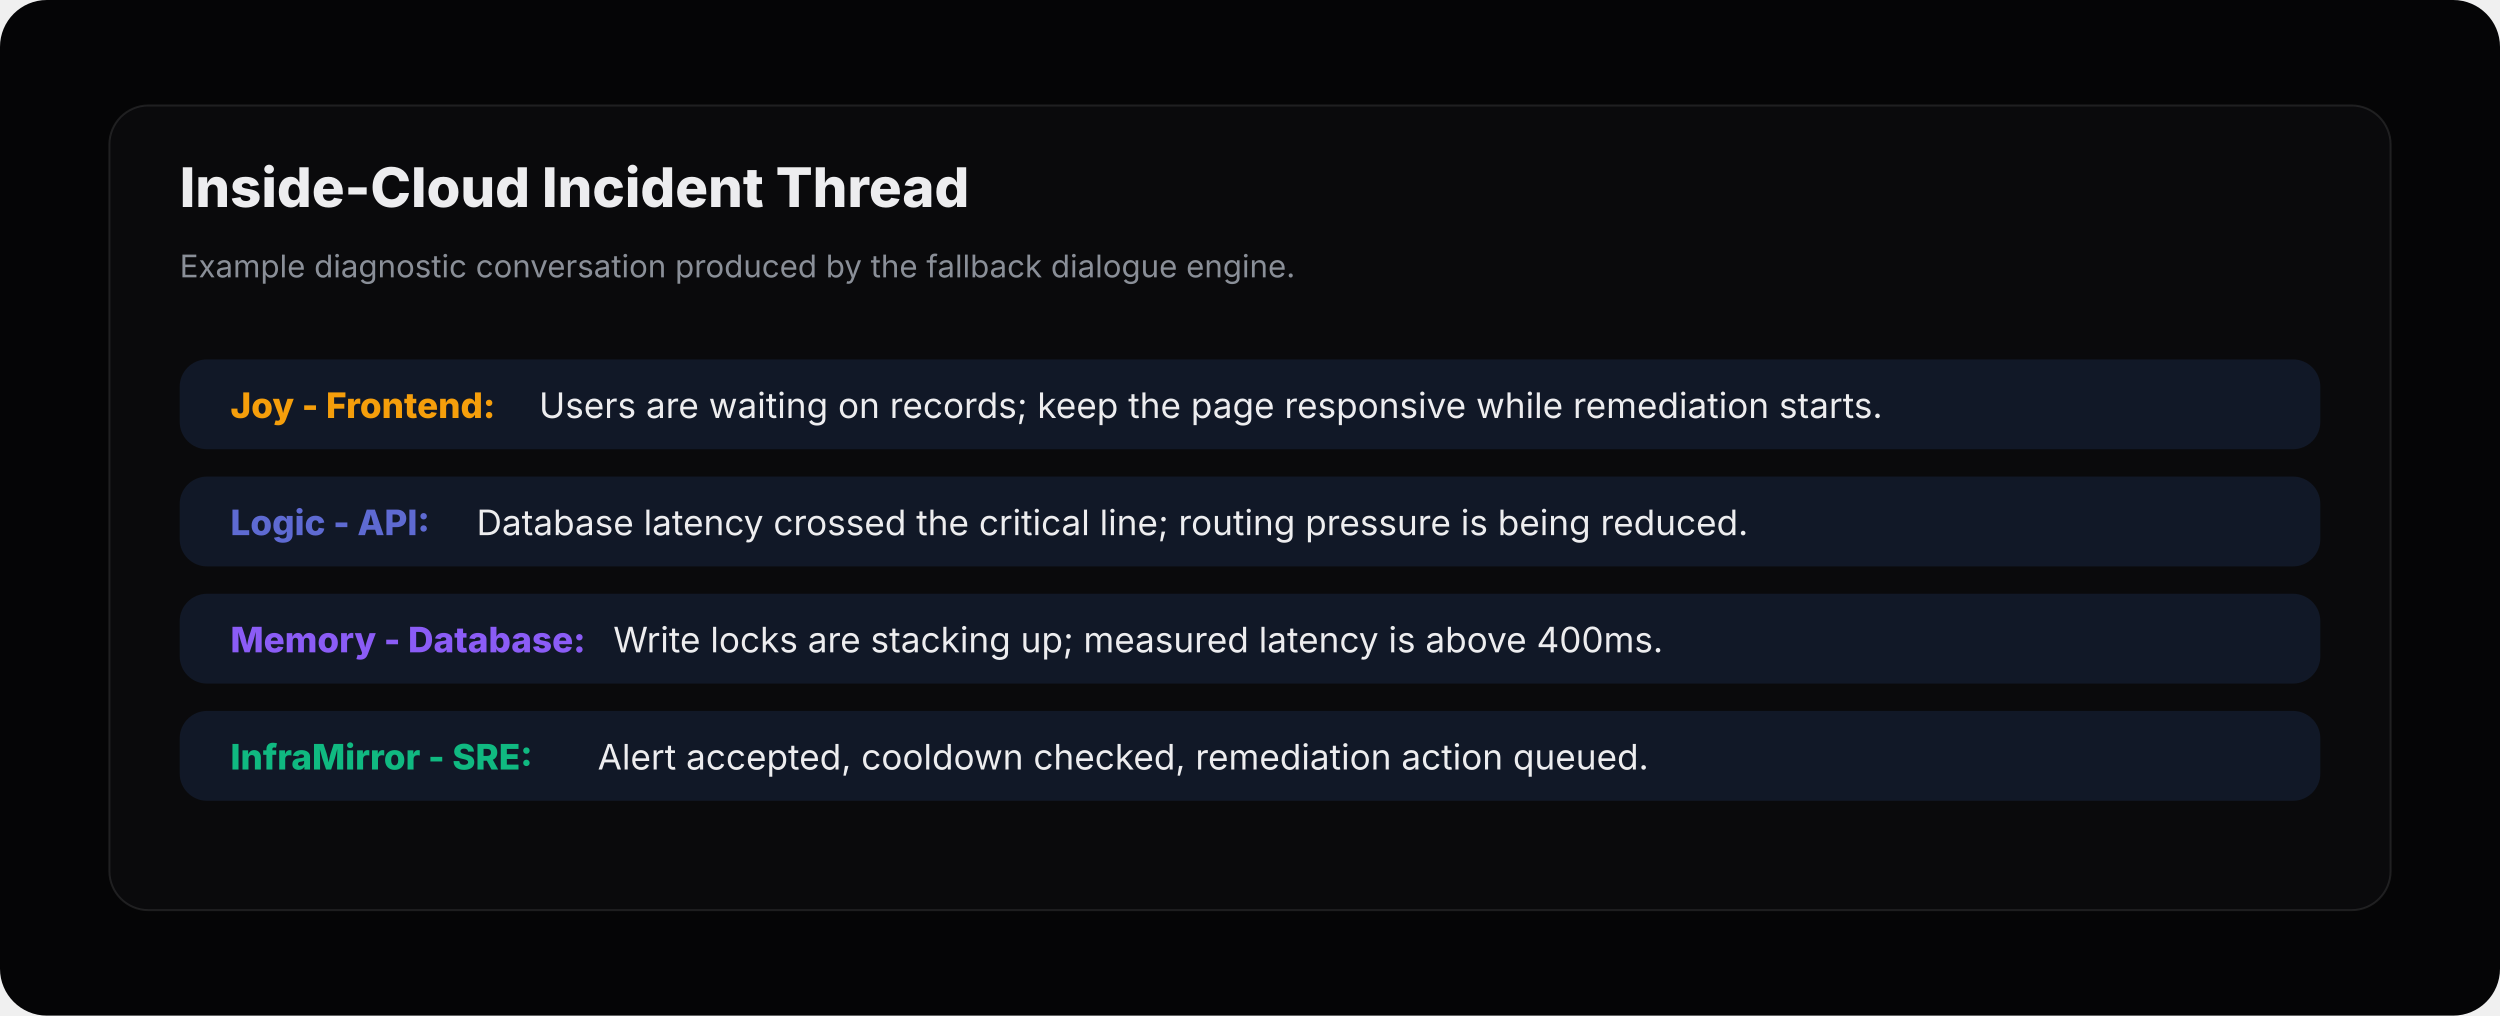
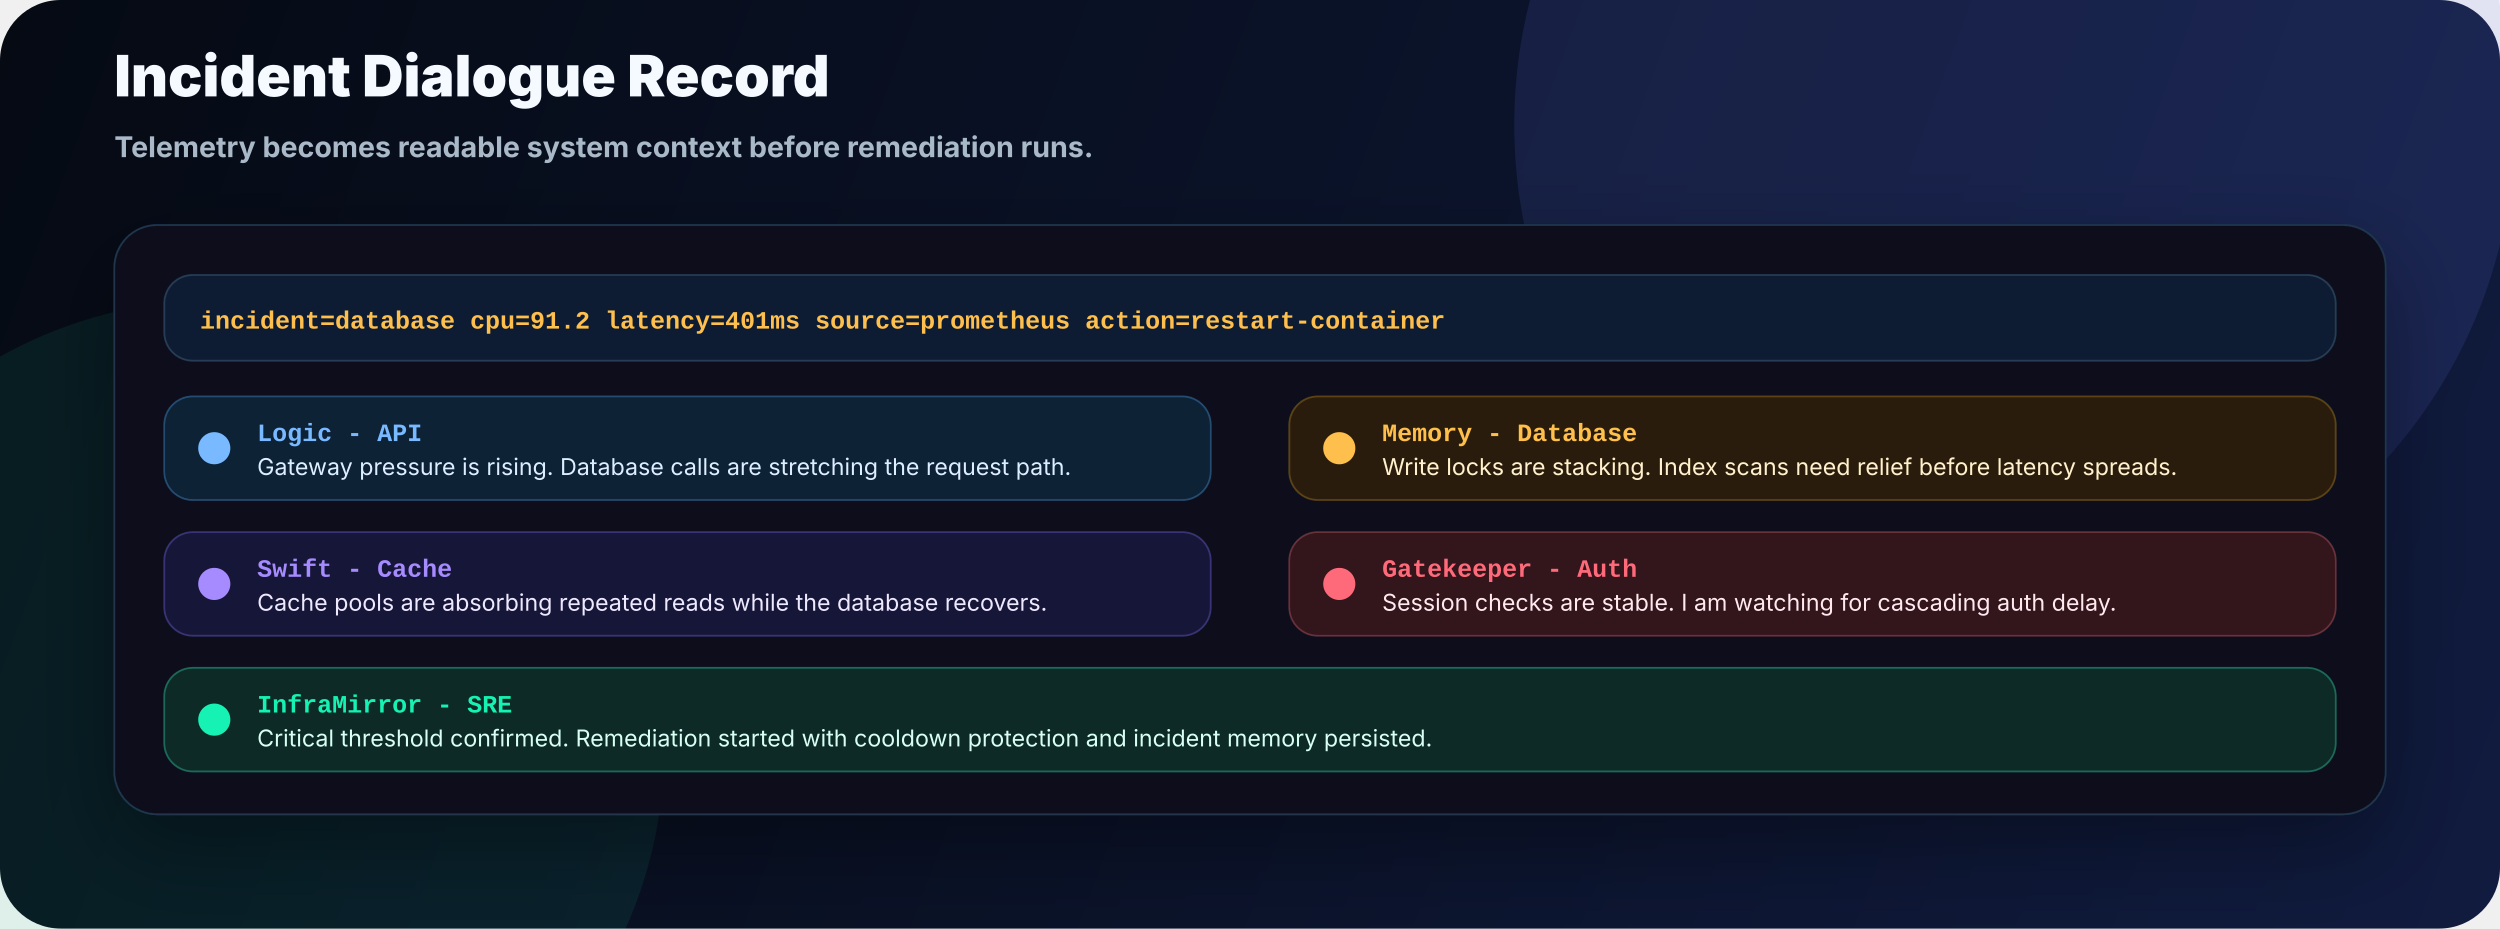
- <svg xmlns="http://www.w3.org/2000/svg" width="1280" height="520" viewBox="0 0 1280 520" fill="none">
-   <rect width="1280" height="520" rx="24" fill="#050506" />
-   <rect x="56" y="54" width="1168" height="412" rx="20" fill="#0A0A0C" stroke="white" stroke-opacity="0.1" />
-   <text x="92" y="106" fill="#EDEDEF" font-family="Inter, Arial, sans-serif" font-size="28" font-weight="800">Inside-Cloud Incident Thread</text>
-   <text x="92" y="142" fill="#8A8F98" font-family="Inter, Arial, sans-serif" font-size="16">Example diagnostic conversation produced by the fallback dialogue engine.</text>
-   <g font-family="Inter, Arial, sans-serif" font-size="18">
-     <rect x="92" y="184" width="1096" height="46" rx="14" fill="#111827" />
-     <text x="118" y="214" fill="#F59E0B" font-weight="800">Joy - Frontend:</text>
-     <text x="276" y="214" fill="#EDEDEF">Users are waiting on records; keep the page responsive while remediation starts.</text>
-     <rect x="92" y="244" width="1096" height="46" rx="14" fill="#111827" />
-     <text x="118" y="274" fill="#5E6AD2" font-weight="800">Logic - API:</text>
-     <text x="244" y="274" fill="#EDEDEF">Database latency crossed the critical line; routing pressure is being reduced.</text>
-     <rect x="92" y="304" width="1096" height="46" rx="14" fill="#111827" />
-     <text x="118" y="334" fill="#8B5CF6" font-weight="800">Memory - Database:</text>
-     <text x="314" y="334" fill="#EDEDEF">Write locks are stacking up; measured latency is above 400ms.</text>
-     <rect x="92" y="364" width="1096" height="46" rx="14" fill="#111827" />
-     <text x="118" y="394" fill="#10B981" font-weight="800">InfraMirror - SRE:</text>
-     <text x="306" y="394" fill="#EDEDEF">Alert accepted, cooldown checked, remediation action queued.</text>
+ <svg xmlns="http://www.w3.org/2000/svg" width="1400" height="520" viewBox="0 0 1400 520" fill="none" role="img" aria-labelledby="title desc">
+   <defs>
+     <linearGradient id="bg" x1="0" y1="0" x2="1400" y2="520" gradientUnits="userSpaceOnUse">
+       <stop stop-color="#050A13" />
+       <stop offset="1" stop-color="#101B3F" />
+     </linearGradient>
+     <filter id="shadow" x="-20%" y="-20%" width="140%" height="140%" color-interpolation-filters="sRGB">
+       <feDropShadow dx="0" dy="18" stdDeviation="24" flood-color="#000000" flood-opacity="0.36" />
+     </filter>
+     <style>
+       .label { font-family: Inter, ui-sans-serif, system-ui, -apple-system, BlinkMacSystemFont, "Segoe UI", sans-serif; }
+       .mono { font-family: "SFMono-Regular", Consolas, "Liberation Mono", monospace; }
+     </style>
+   </defs>
+   <rect width="1400" height="520" rx="34" fill="url(#bg)" />
+   <circle cx="122" cy="418" r="250" fill="#16F2B3" opacity="0.08" />
+   <circle cx="1128" cy="70" r="280" fill="#6B83FF" opacity="0.12" />
+   <g transform="translate(64 54)">
+     <text class="label" x="0" y="0" fill="#F4FAFF" font-size="32" font-weight="900">Incident Dialogue Record</text>
+     <text class="label" x="0" y="34" fill="#A9B9C8" font-size="16" font-weight="650">Telemetry becomes readable system context before remediation runs.</text>
+   </g>
+   <g transform="translate(64 126)" filter="url(#shadow)">
+     <rect x="0" y="0" width="1272" height="330" rx="24" fill="#07111F" stroke="#20364C" />
+     <g transform="translate(28 28)">
+       <rect x="0" y="0" width="1216" height="48" rx="16" fill="#101D30" stroke="#273C55" />
+       <text class="mono" x="20" y="30" fill="#FFBF4D" font-size="14" font-weight="850">incident=database cpu=91.2 latency=401ms source=prometheus action=restart-container</text>
+     </g>
+     <g transform="translate(28 96)">
+       <rect x="0" y="0" width="586" height="58" rx="16" fill="#0B2035" stroke="#284B70" />
+       <circle cx="28" cy="29" r="9" fill="#78B9FF" />
+       <text class="mono" x="52" y="25" fill="#78B9FF" font-size="14" font-weight="850">Logic - API</text>
+       <text class="label" x="52" y="44" fill="#DCEEFF" font-size="13">Gateway pressure is rising. Database calls are stretching the request path.</text>
+     </g>
+     <g transform="translate(658 96)">
+       <rect x="0" y="0" width="586" height="58" rx="16" fill="#2C1F08" stroke="#5C4217" />
+       <circle cx="28" cy="29" r="9" fill="#FFBF4D" />
+       <text class="mono" x="52" y="25" fill="#FFBF4D" font-size="14" font-weight="850">Memory - Database</text>
+       <text class="label" x="52" y="44" fill="#FFF1CF" font-size="13">Write locks are stacking. Index scans need relief before latency spreads.</text>
+     </g>
+     <g transform="translate(28 172)">
+       <rect x="0" y="0" width="586" height="58" rx="16" fill="#181638" stroke="#3A3374" />
+       <circle cx="28" cy="29" r="9" fill="#A58BFF" />
+       <text class="mono" x="52" y="25" fill="#A58BFF" font-size="14" font-weight="850">Swift - Cache</text>
+       <text class="label" x="52" y="44" fill="#EEE9FF" font-size="13">Cache pools are absorbing repeated reads while the database recovers.</text>
+     </g>
+     <g transform="translate(658 172)">
+       <rect x="0" y="0" width="586" height="58" rx="16" fill="#32131A" stroke="#68303A" />
+       <circle cx="28" cy="29" r="9" fill="#FF6B7A" />
+       <text class="mono" x="52" y="25" fill="#FF6B7A" font-size="14" font-weight="850">Gatekeeper - Auth</text>
+       <text class="label" x="52" y="44" fill="#FFEAF0" font-size="13">Session checks are stable. I am watching for cascading auth delay.</text>
+     </g>
+     <g transform="translate(28 248)">
+       <rect x="0" y="0" width="1216" height="58" rx="16" fill="#0A2B25" stroke="#1E6958" />
+       <circle cx="28" cy="29" r="9" fill="#16F2B3" />
+       <text class="mono" x="52" y="25" fill="#16F2B3" font-size="14" font-weight="850">InfraMirror - SRE</text>
+       <text class="label" x="52" y="44" fill="#D9FFF4" font-size="13">Critical threshold confirmed. Remediation started with cooldown protection and incident memory persisted.</text>
+     </g>
  </g>
</svg>
